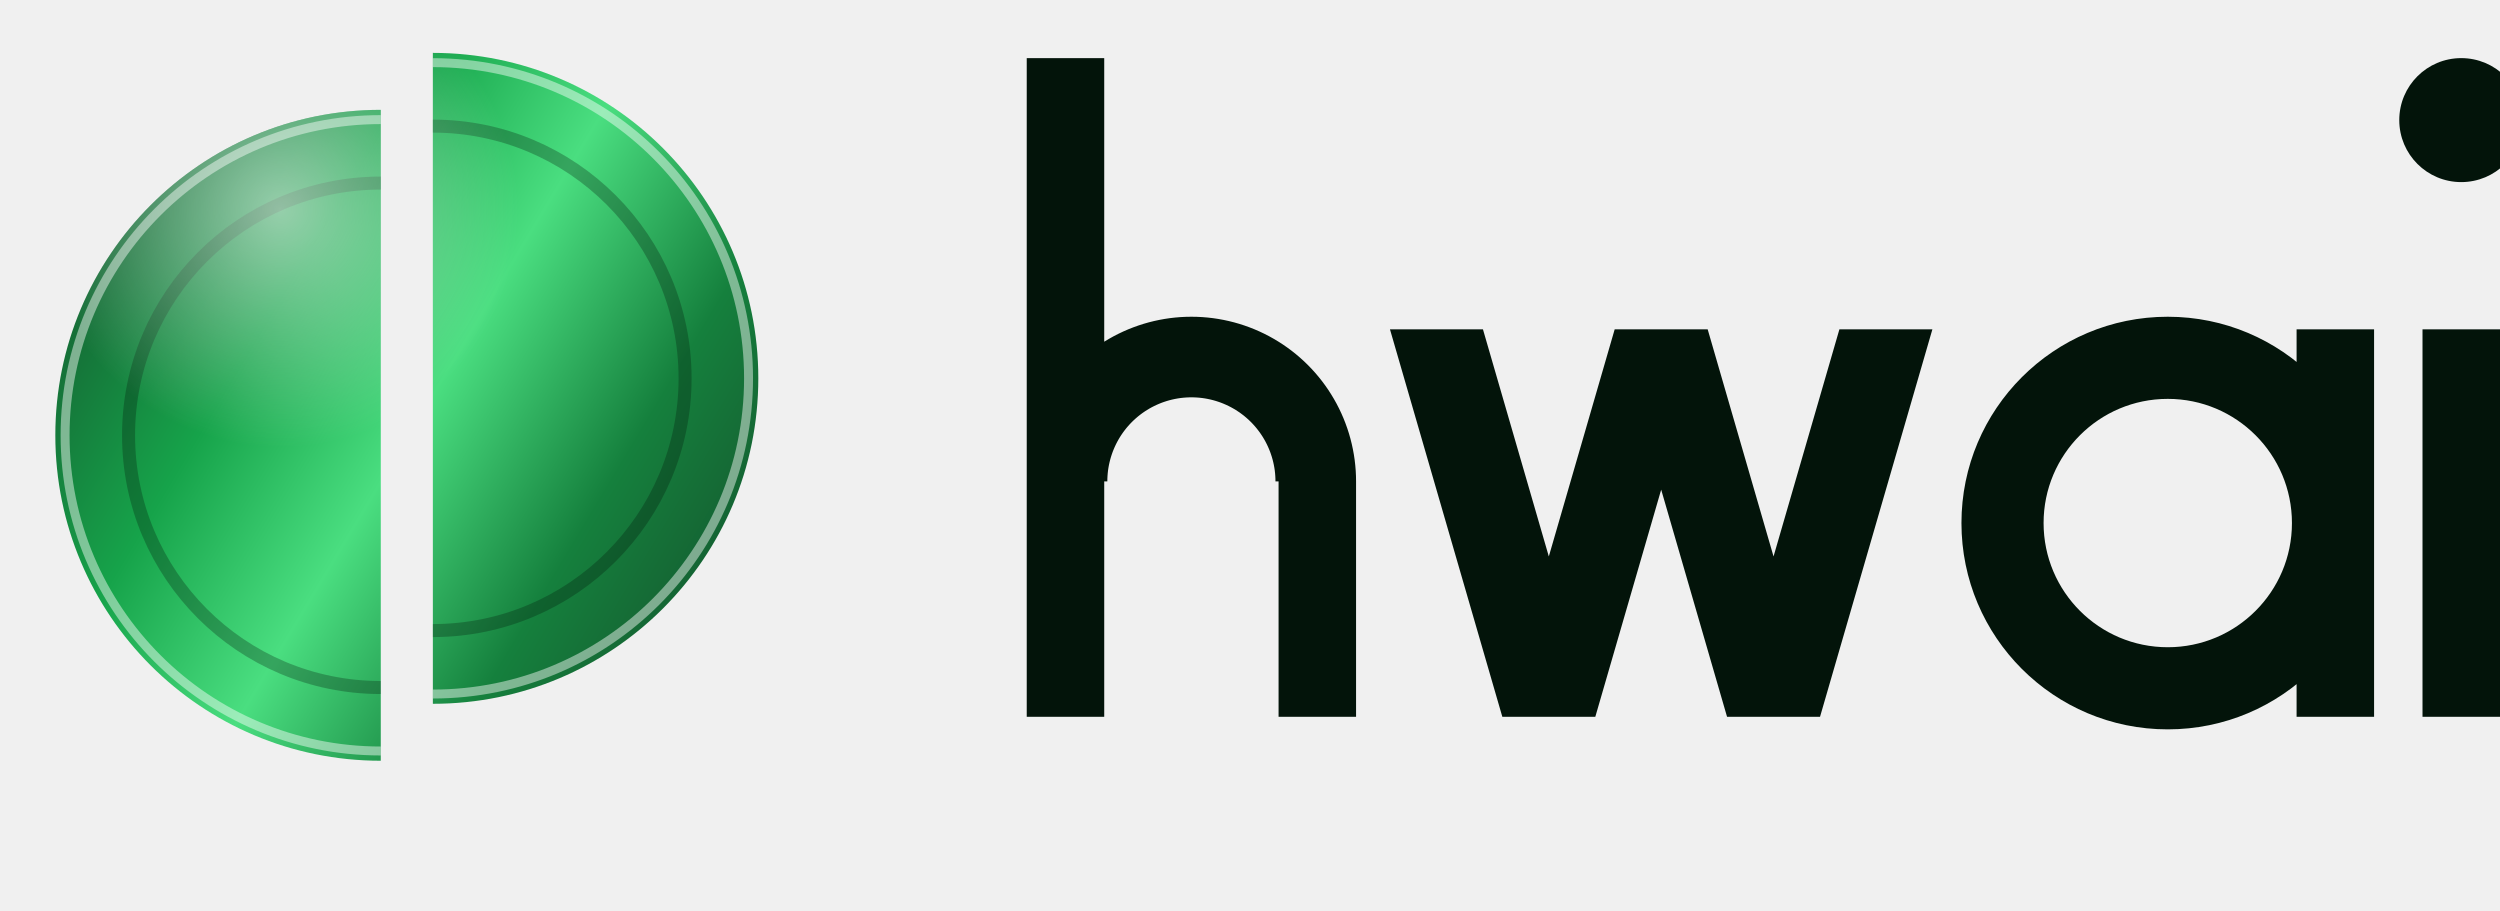
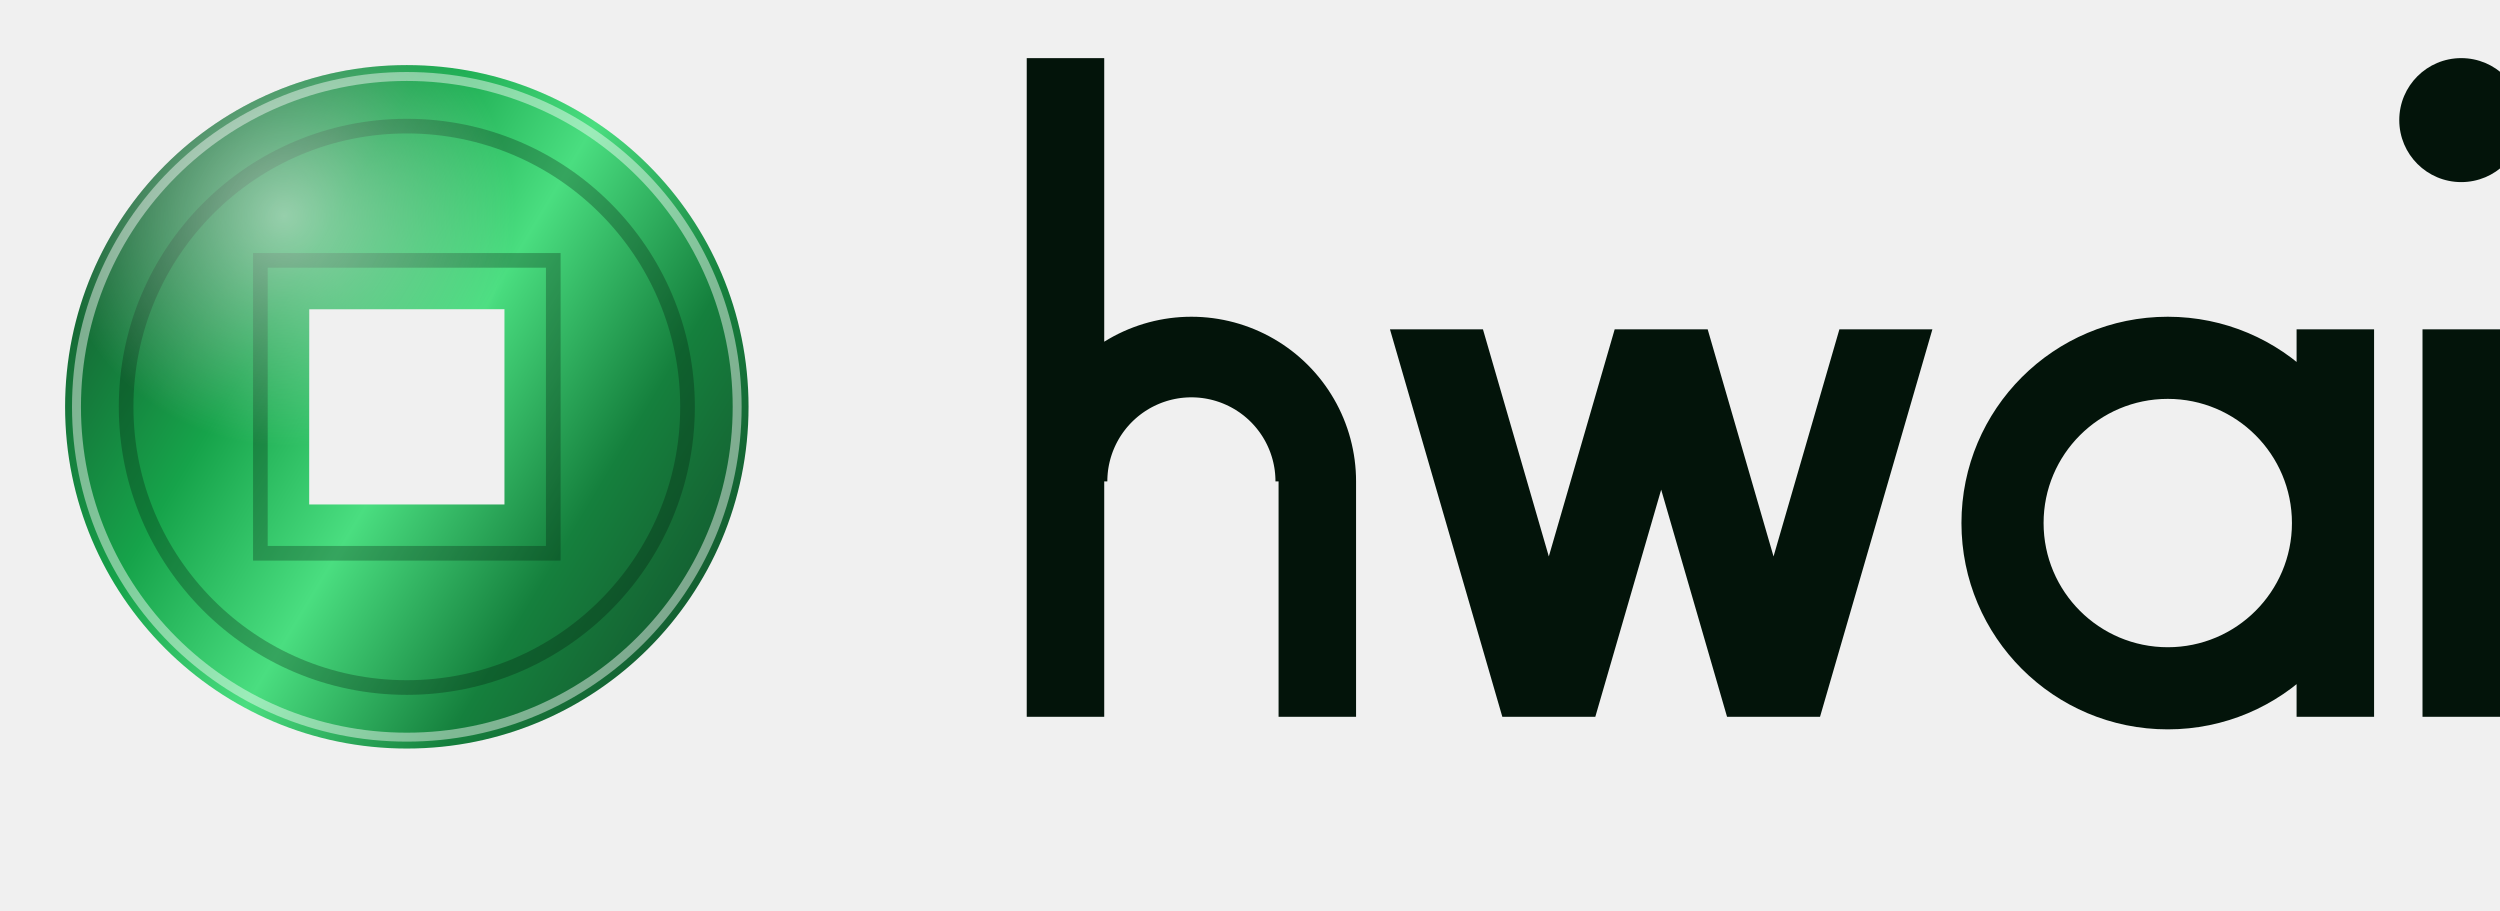
<svg xmlns="http://www.w3.org/2000/svg" viewBox="0 0 258.1 94" role="img" aria-label="hwai.ai">
  <defs>
    <linearGradient id="hwll-foil" x1="0" y1=".2" x2="1" y2=".8">
      <stop offset="0" stop-color="#14532D" />
      <stop offset="0.3" stop-color="#16A34A" />
      <stop offset="0.52" stop-color="#4ADE80" />
      <stop offset="0.76" stop-color="#15803D" />
      <stop offset="1" stop-color="#14532D" />
    </linearGradient>
    <radialGradient id="hwll-sheen" cx=".32" cy=".22" r=".75">
      <stop offset="0" stop-color="#FFFFFF" stop-opacity=".55" />
      <stop offset=".45" stop-color="#FFFFFF" stop-opacity="0" />
    </radialGradient>
  </defs>
  <g transform="translate(0 -6)">
    <g transform="translate(0 6) scale(0.84)">
-       <path d="M46.8 13.5A40 40 0 0 0 46.8 93.5ZM53.2 6.5A40 40 0 0 1 53.2 86.5Z" fill="url(#hwll-foil)" />
-       <path d="M46.8 22.5A31 31 0 0 0 46.8 84.5M53.2 15.5A31 31 0 0 1 53.2 77.5" fill="none" stroke="#03140A" stroke-opacity=".28" stroke-width="1.6" />
-       <path d="M46.8 14.7A38.8 38.8 0 0 0 46.8 92.3M53.2 7.7A38.8 38.8 0 0 1 53.2 85.3" fill="none" stroke="#FFFFFF" stroke-opacity=".45" stroke-width="1.1" />
-       <path d="M46.8 13.5A40 40 0 0 0 46.8 93.5ZM53.2 6.5A40 40 0 0 1 53.2 86.5Z" fill="url(#hwll-sheen)" />
+       <path d="M8 50A42 42 0 1 1 92 50A42 42 0 1 1 8 50ZM38 62L62 62L62 38L38 38Z" fill="url(#hwll-foil)" />
+       <circle cx="50" cy="50" r="34.5" fill="none" stroke="#03140A" stroke-opacity=".28" stroke-width="1.8" />
+       <path d="M32 32L68 32L68 68L32 68Z" fill="none" stroke="#03140A" stroke-opacity=".28" stroke-width="1.8" />
+       <circle cx="50" cy="50" r="40.6" fill="none" stroke="#FFFFFF" stroke-opacity=".45" stroke-width="1.1" />
+       <path d="M8 50A42 42 0 1 1 92 50A42 42 0 1 1 8 50ZM38 62L62 62L62 38L38 38Z" fill="url(#hwll-sheen)" />
    </g>
    <g transform="translate(106 0)">
      <path fill="#03140A" d="M0 12L8 12L8 80L0 80ZM0 55.7L0.009 55.144L0.036 54.588L0.082 54.034L0.145 53.481L0.227 52.931L0.327 52.383L0.444 51.84L0.579 51.3L0.732 50.765L0.902 50.236L1.09 49.712L1.294 49.194L1.515 48.684L1.753 48.181L2.007 47.686L2.278 47.2L2.564 46.723L2.865 46.255L3.182 45.798L3.513 45.351L3.859 44.915L4.219 44.491L4.592 44.079L4.979 43.679L5.379 43.292L5.791 42.919L6.215 42.559L6.651 42.213L7.098 41.882L7.555 41.565L8.023 41.264L8.5 40.978L8.986 40.707L9.481 40.453L9.984 40.215L10.494 39.994L11.012 39.79L11.536 39.602L12.065 39.432L12.6 39.279L13.14 39.144L13.683 39.027L14.231 38.927L14.781 38.845L15.334 38.782L15.888 38.736L16.444 38.709L17 38.7L17.556 38.709L18.112 38.736L18.666 38.782L19.219 38.845L19.769 38.927L20.317 39.027L20.86 39.144L21.4 39.279L21.935 39.432L22.464 39.602L22.988 39.79L23.506 39.994L24.016 40.215L24.519 40.453L25.014 40.707L25.5 40.978L25.977 41.264L26.445 41.565L26.902 41.882L27.349 42.213L27.785 42.559L28.209 42.919L28.621 43.292L29.021 43.679L29.408 44.079L29.781 44.491L30.141 44.915L30.487 45.351L30.818 45.798L31.135 46.255L31.436 46.723L31.722 47.2L31.993 47.686L32.247 48.181L32.485 48.684L32.706 49.194L32.91 49.712L33.098 50.236L33.268 50.765L33.421 51.3L33.556 51.84L33.673 52.383L33.773 52.931L33.855 53.481L33.918 54.034L33.964 54.588L33.991 55.144L34 55.7L25.68 55.7L25.675 55.416L25.661 55.132L25.638 54.849L25.606 54.567L25.564 54.286L25.513 54.007L25.453 53.729L25.384 53.453L25.306 53.18L25.219 52.91L25.124 52.642L25.019 52.378L24.906 52.118L24.785 51.861L24.655 51.608L24.517 51.36L24.371 51.116L24.217 50.878L24.056 50.644L23.886 50.416L23.71 50.193L23.526 49.977L23.335 49.766L23.138 49.562L22.934 49.365L22.723 49.174L22.507 48.99L22.284 48.814L22.056 48.644L21.822 48.483L21.584 48.329L21.34 48.183L21.092 48.045L20.839 47.915L20.582 47.794L20.322 47.681L20.058 47.576L19.79 47.481L19.52 47.394L19.247 47.316L18.971 47.247L18.693 47.187L18.414 47.136L18.133 47.094L17.851 47.062L17.568 47.039L17.284 47.025L17 47.02L16.716 47.025L16.432 47.039L16.149 47.062L15.867 47.094L15.586 47.136L15.307 47.187L15.029 47.247L14.753 47.316L14.48 47.394L14.21 47.481L13.942 47.576L13.678 47.681L13.418 47.794L13.161 47.915L12.908 48.045L12.66 48.183L12.416 48.329L12.178 48.483L11.944 48.644L11.716 48.814L11.493 48.99L11.277 49.174L11.066 49.365L10.862 49.562L10.665 49.766L10.474 49.977L10.29 50.193L10.114 50.416L9.944 50.644L9.783 50.878L9.629 51.116L9.483 51.36L9.345 51.608L9.215 51.861L9.094 52.118L8.981 52.378L8.876 52.642L8.781 52.91L8.694 53.18L8.616 53.453L8.547 53.729L8.487 54.007L8.436 54.286L8.394 54.567L8.362 54.849L8.339 55.132L8.325 55.416L8.32 55.7ZM26 55.7L34 55.7L34 80L26 80ZM37.5 40L47.1 40L58.7 80L49.1 80ZM60.7 40L70.3 40L58.7 80L49.1 80ZM60.7 40L70.3 40L81.9 80L72.3 80ZM83.9 40L93.5 40L81.9 80L72.3 80ZM96.5 60A21.3 21.3 0 1 1 139.1 60A21.3 21.3 0 1 1 96.5 60ZM104.98 60A12.82 12.82 0 1 0 130.62 60A12.82 12.82 0 1 0 104.98 60ZM131.1 40L139.1 40L139.1 80L131.1 80ZM144.1 40L152.1 40L152.1 80L144.1 80ZM141.7 18.4A6.4 6.4 0 1 1 154.5 18.4A6.4 6.4 0 1 1 141.7 18.4Z" />
    </g>
  </g>
</svg>
